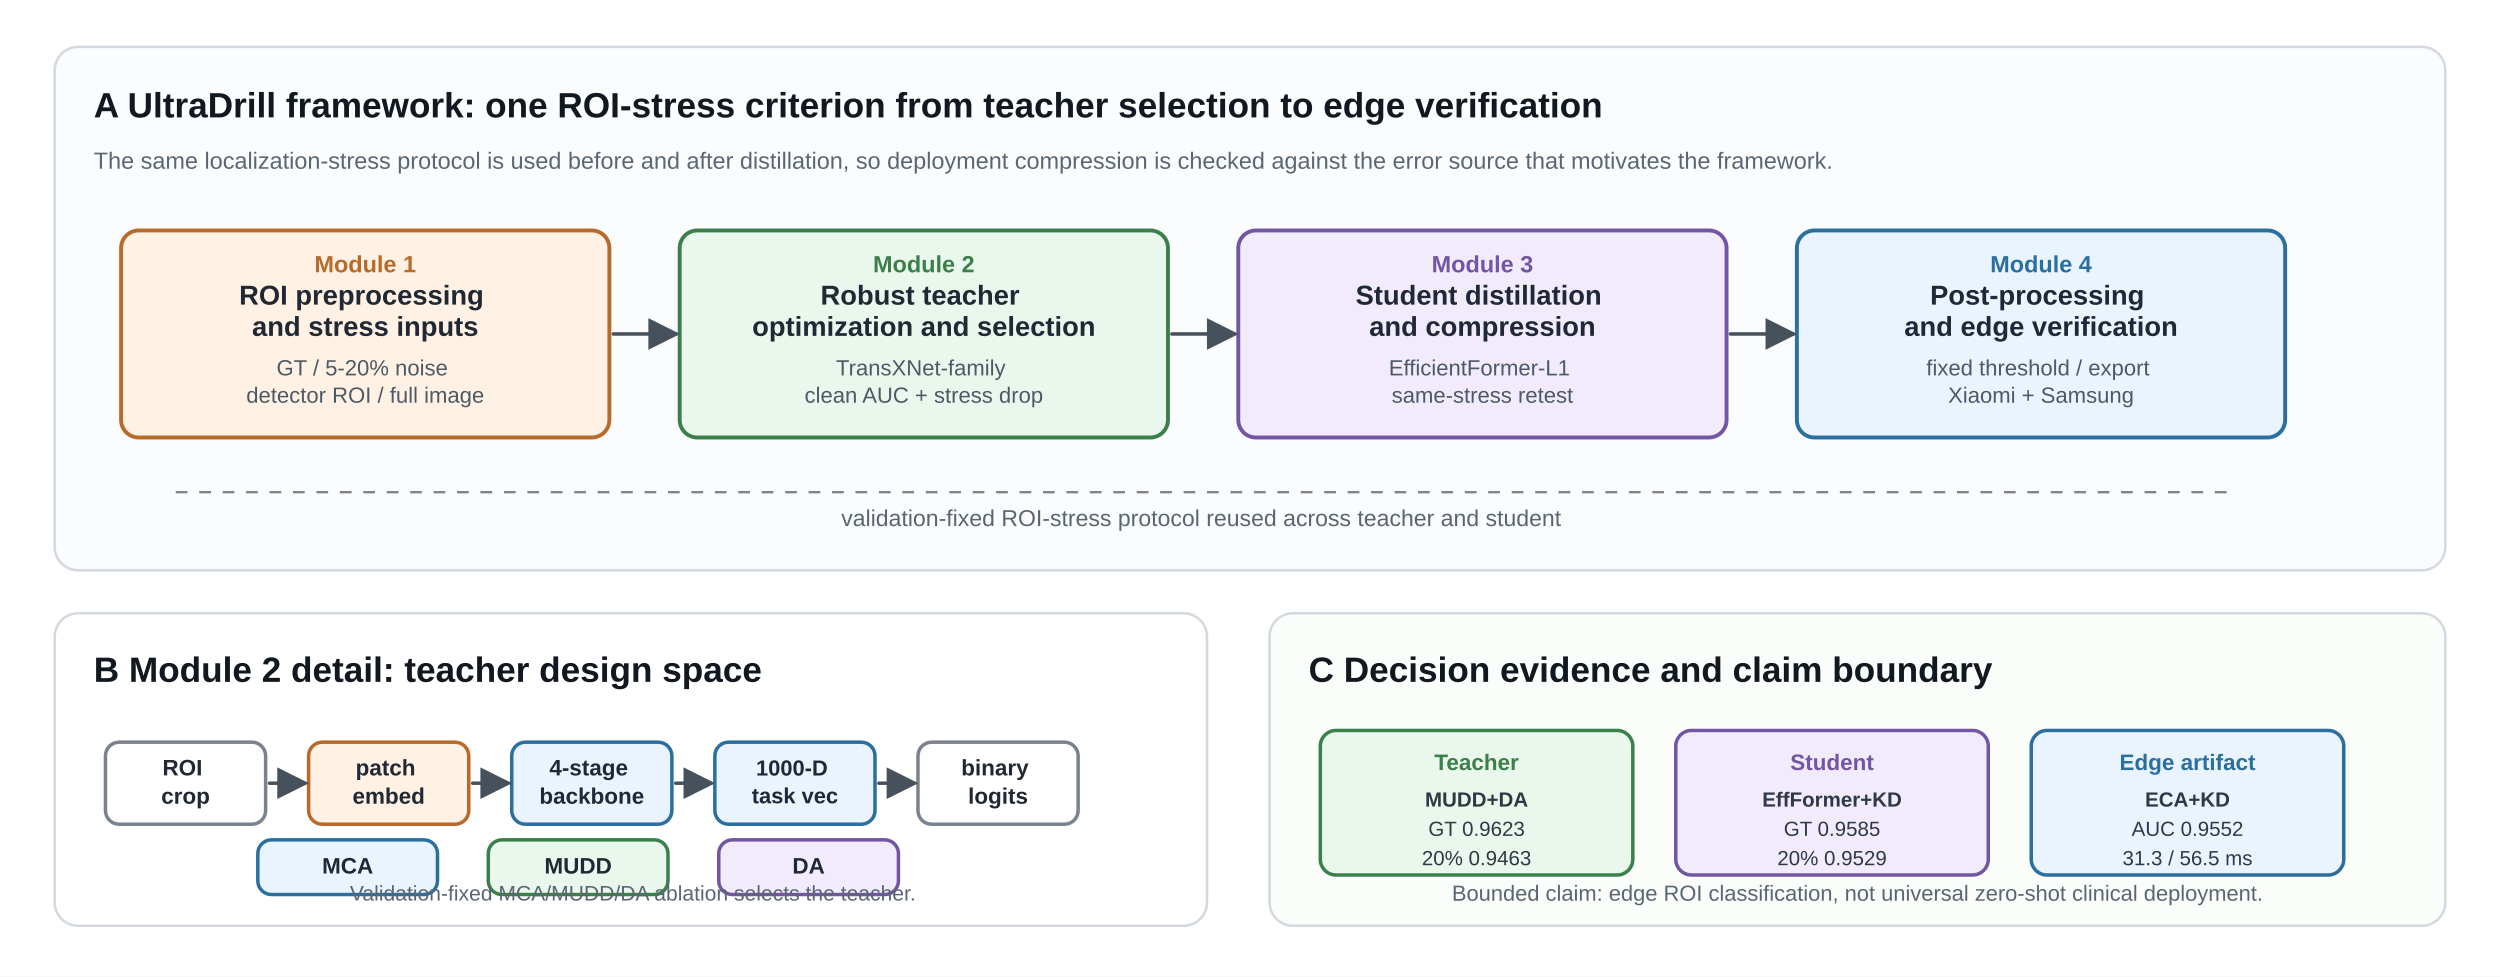
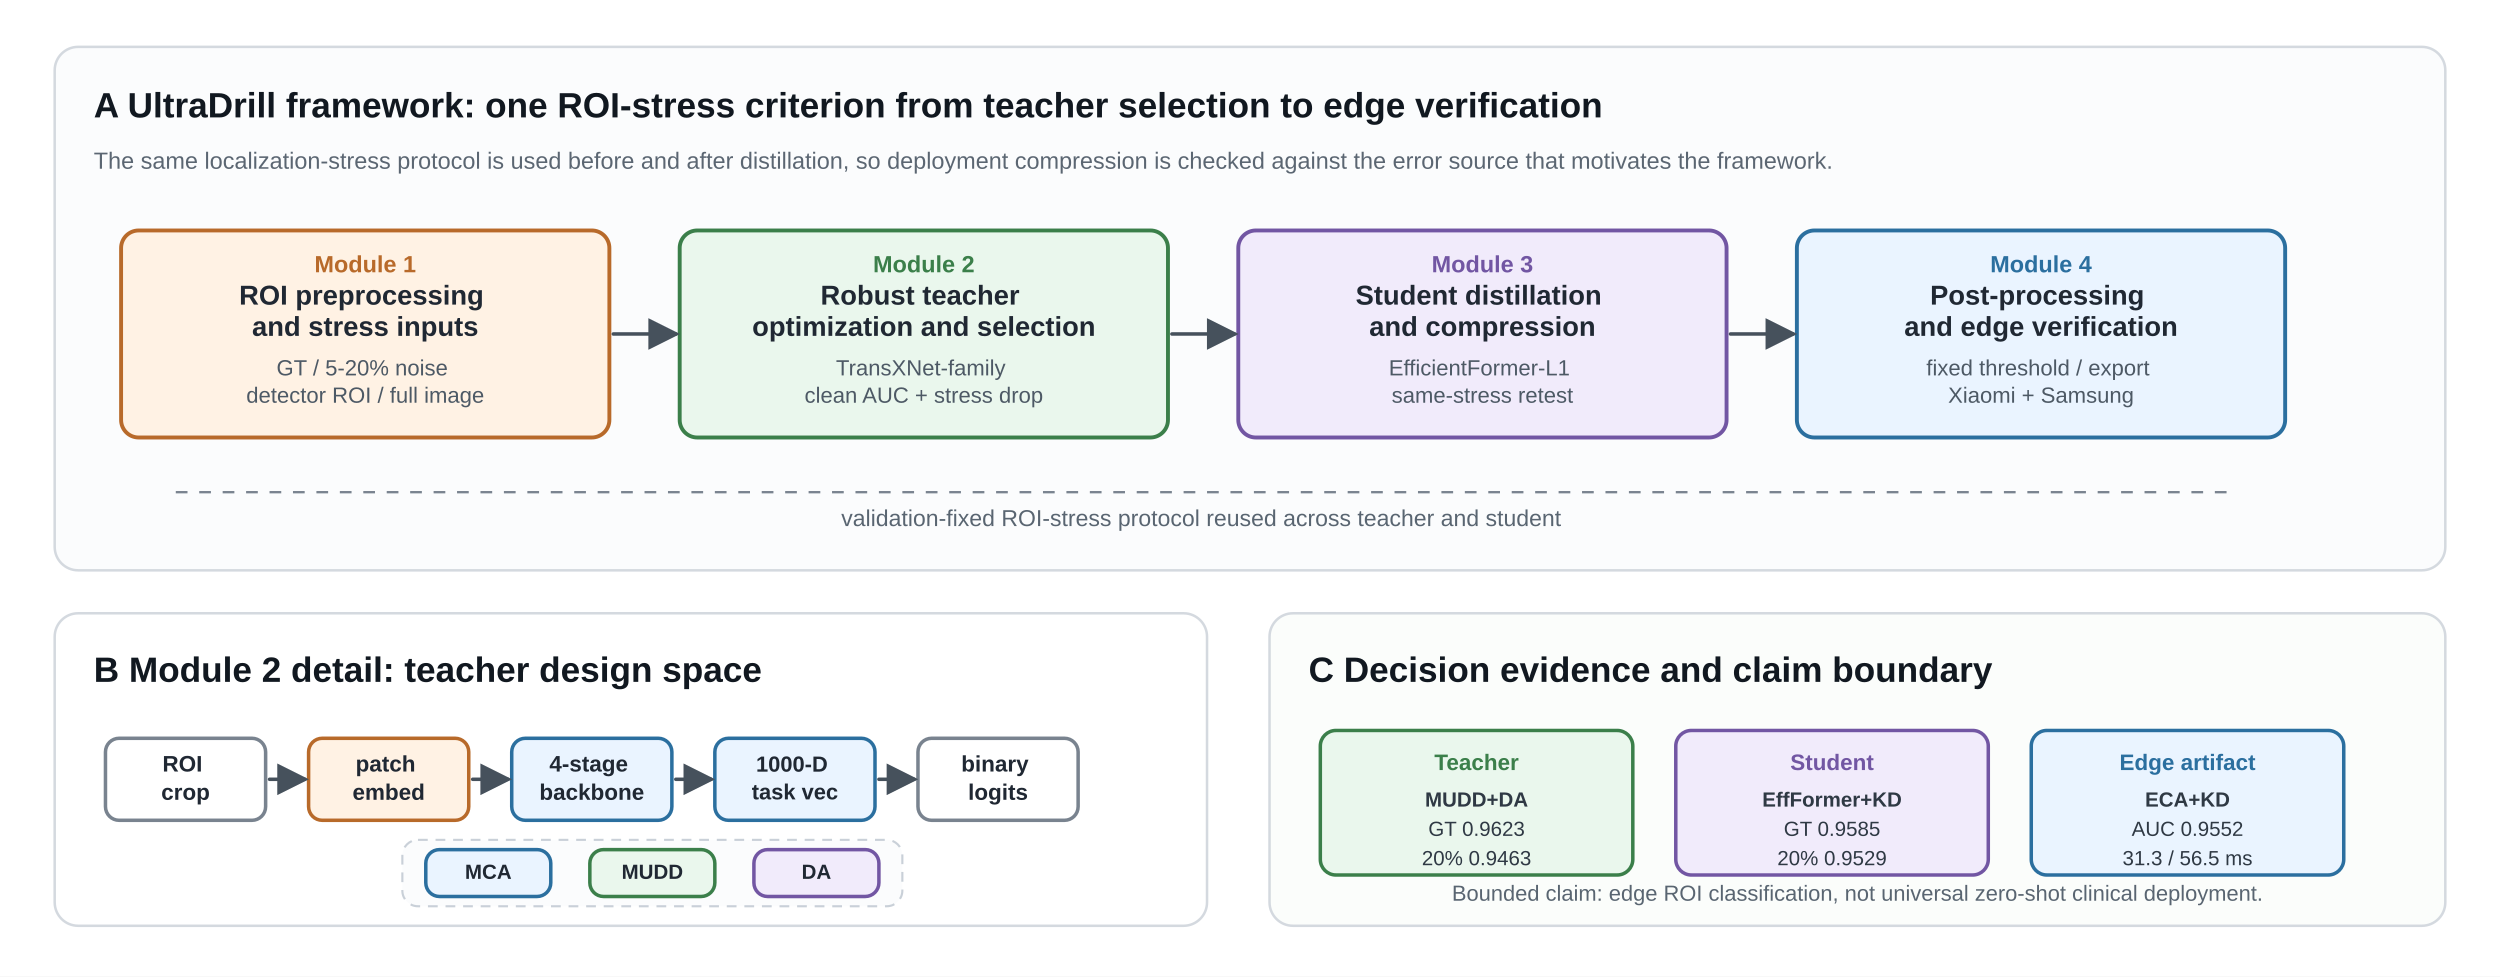
<svg xmlns="http://www.w3.org/2000/svg" width="1280" height="500" viewBox="0 0 1280 500">
  <defs>
    <marker id="arrow" markerWidth="9" markerHeight="9" refX="7.8" refY="4.5" orient="auto">
      <path d="M0,0 L9,4.5 L0,9 Z" fill="#46515c" />
    </marker>
    <style>
    text { font-family: Arial, Helvetica, sans-serif; }
  </style>
  </defs>
  <rect x="0" y="0" width="1280" height="500" fill="#ffffff" />
  <rect class="" x="28" y="24" width="1224" height="268" rx="12" fill="#fbfcfd" stroke="#d4d9df" stroke-width="1.3" />
  <text x="48" y="55.0" text-anchor="start" dominant-baseline="middle" font-size="18" font-weight="700" fill="#111820">
    <tspan x="48" dy="0">A  UltraDrill framework: one ROI-stress criterion from teacher selection to edge verification</tspan>
  </text>
  <text x="48" y="83.0" text-anchor="start" dominant-baseline="middle" font-size="12" font-weight="400" fill="#5b6672">
    <tspan x="48" dy="0">The same localization-stress protocol is used before and after distillation, so deployment compression is checked against the error source that motivates the framework.</tspan>
  </text>
  <rect class="" x="62" y="118" width="250" height="106" rx="9" fill="#fff2e4" stroke="#b86a2a" stroke-width="2.0" />
  <text x="187.0" y="136.0" text-anchor="middle" dominant-baseline="middle" font-size="12" font-weight="700" fill="#b86a2a">
    <tspan x="187.0" dy="0">Module 1</tspan>
  </text>
  <text x="187.0" y="152.0" text-anchor="middle" dominant-baseline="middle" font-size="14" font-weight="700" fill="#202833">
    <tspan x="187.0" dy="0">ROI preprocessing</tspan>
    <tspan x="187.0" dy="16">and stress inputs</tspan>
  </text>
  <text x="187.0" y="189.0" text-anchor="middle" dominant-baseline="middle" font-size="11.3" font-weight="400" fill="#4d5965">
    <tspan x="187.0" dy="0">GT / 5-20% noise</tspan>
    <tspan x="187.0" dy="14">detector ROI / full image</tspan>
  </text>
  <rect class="" x="348" y="118" width="250" height="106" rx="9" fill="#eaf7ed" stroke="#3b7f4a" stroke-width="2.0" />
  <text x="473.0" y="136.0" text-anchor="middle" dominant-baseline="middle" font-size="12" font-weight="700" fill="#3b7f4a">
    <tspan x="473.0" dy="0">Module 2</tspan>
  </text>
  <text x="473.0" y="152.0" text-anchor="middle" dominant-baseline="middle" font-size="14" font-weight="700" fill="#202833">
    <tspan x="473.0" dy="0">Robust teacher</tspan>
    <tspan x="473.0" dy="16">optimization and selection</tspan>
  </text>
  <text x="473.0" y="189.0" text-anchor="middle" dominant-baseline="middle" font-size="11.3" font-weight="400" fill="#4d5965">
    <tspan x="473.0" dy="0">TransXNet-family</tspan>
    <tspan x="473.0" dy="14">clean AUC + stress drop</tspan>
  </text>
  <rect class="" x="634" y="118" width="250" height="106" rx="9" fill="#f1ebfb" stroke="#7256a3" stroke-width="2.0" />
  <text x="759.0" y="136.0" text-anchor="middle" dominant-baseline="middle" font-size="12" font-weight="700" fill="#7256a3">
    <tspan x="759.0" dy="0">Module 3</tspan>
  </text>
  <text x="759.0" y="152.0" text-anchor="middle" dominant-baseline="middle" font-size="14" font-weight="700" fill="#202833">
    <tspan x="759.0" dy="0">Student distillation</tspan>
    <tspan x="759.0" dy="16">and compression</tspan>
  </text>
  <text x="759.0" y="189.0" text-anchor="middle" dominant-baseline="middle" font-size="11.3" font-weight="400" fill="#4d5965">
    <tspan x="759.0" dy="0">EfficientFormer-L1</tspan>
    <tspan x="759.0" dy="14">same-stress retest</tspan>
  </text>
  <rect class="" x="920" y="118" width="250" height="106" rx="9" fill="#eaf4ff" stroke="#2b6f9f" stroke-width="2.0" />
  <text x="1045.0" y="136.0" text-anchor="middle" dominant-baseline="middle" font-size="12" font-weight="700" fill="#2b6f9f">
    <tspan x="1045.0" dy="0">Module 4</tspan>
  </text>
  <text x="1045.0" y="152.0" text-anchor="middle" dominant-baseline="middle" font-size="14" font-weight="700" fill="#202833">
    <tspan x="1045.0" dy="0">Post-processing</tspan>
    <tspan x="1045.0" dy="16">and edge verification</tspan>
  </text>
  <text x="1045.0" y="189.0" text-anchor="middle" dominant-baseline="middle" font-size="11.3" font-weight="400" fill="#4d5965">
    <tspan x="1045.0" dy="0">fixed threshold / export</tspan>
    <tspan x="1045.0" dy="14">Xiaomi + Samsung</tspan>
  </text>
  <line x1="314" y1="171" x2="346" y2="171" stroke="#46515c" stroke-width="1.8" stroke-linecap="round" marker-end="url(#arrow)" />
  <line x1="600" y1="171" x2="632" y2="171" stroke="#46515c" stroke-width="1.8" stroke-linecap="round" marker-end="url(#arrow)" />
  <line x1="886" y1="171" x2="918" y2="171" stroke="#46515c" stroke-width="1.8" stroke-linecap="round" marker-end="url(#arrow)" />
  <line x1="90" y1="252" x2="1140" y2="252" stroke="#7a8490" stroke-width="1.2" stroke-dasharray="6 6" />
  <text x="615" y="266.0" text-anchor="middle" dominant-baseline="middle" font-size="11.8" font-weight="400" fill="#596571">
    <tspan x="615" dy="0">validation-fixed ROI-stress protocol reused across teacher and student</tspan>
  </text>
  <rect class="" x="28" y="314" width="590" height="160" rx="12" fill="#ffffff" stroke="#d4d9df" stroke-width="1.3" />
  <text x="48" y="344.0" text-anchor="start" dominant-baseline="middle" font-size="18" font-weight="700" fill="#111820">
    <tspan x="48" dy="0">B  Module 2 detail: teacher design space</tspan>
  </text>
-   <rect class="" x="54" y="380" width="82" height="42" rx="7" fill="#ffffff" stroke="#79838f" stroke-width="1.8" />
-   <text x="95.0" y="393.75" text-anchor="middle" dominant-baseline="middle" font-size="11.5" font-weight="600" fill="#202833">
+   <rect class="" x="54" y="378" width="82" height="42" rx="7" fill="#ffffff" stroke="#79838f" stroke-width="1.8" />
+   <text x="95.0" y="391.75" text-anchor="middle" dominant-baseline="middle" font-size="11.5" font-weight="600" fill="#202833">
    <tspan x="95.0" dy="0">ROI</tspan>
    <tspan x="95.0" dy="14.5">crop</tspan>
  </text>
-   <rect class="" x="158" y="380" width="82" height="42" rx="7" fill="#fff2e4" stroke="#b86a2a" stroke-width="1.8" />
-   <text x="199.0" y="393.75" text-anchor="middle" dominant-baseline="middle" font-size="11.5" font-weight="600" fill="#202833">
+   <rect class="" x="158" y="378" width="82" height="42" rx="7" fill="#fff2e4" stroke="#b86a2a" stroke-width="1.8" />
+   <text x="199.0" y="391.75" text-anchor="middle" dominant-baseline="middle" font-size="11.5" font-weight="600" fill="#202833">
    <tspan x="199.0" dy="0">patch</tspan>
    <tspan x="199.0" dy="14.5">embed</tspan>
  </text>
-   <rect class="" x="262" y="380" width="82" height="42" rx="7" fill="#eaf4ff" stroke="#2b6f9f" stroke-width="1.8" />
-   <text x="303.0" y="393.75" text-anchor="middle" dominant-baseline="middle" font-size="11.5" font-weight="700" fill="#202833">
+   <rect class="" x="262" y="378" width="82" height="42" rx="7" fill="#eaf4ff" stroke="#2b6f9f" stroke-width="1.8" />
+   <text x="303.0" y="391.75" text-anchor="middle" dominant-baseline="middle" font-size="11.5" font-weight="700" fill="#202833">
    <tspan x="303.0" dy="0">4-stage</tspan>
    <tspan x="303.0" dy="14.5">backbone</tspan>
  </text>
-   <rect class="" x="366" y="380" width="82" height="42" rx="7" fill="#eaf4ff" stroke="#2b6f9f" stroke-width="1.8" />
-   <text x="407.0" y="393.9" text-anchor="middle" dominant-baseline="middle" font-size="11.2" font-weight="600" fill="#202833">
+   <rect class="" x="366" y="378" width="82" height="42" rx="7" fill="#eaf4ff" stroke="#2b6f9f" stroke-width="1.8" />
+   <text x="407.0" y="391.9" text-anchor="middle" dominant-baseline="middle" font-size="11.2" font-weight="600" fill="#202833">
    <tspan x="407.0" dy="0">1000-D</tspan>
    <tspan x="407.0" dy="14.2">task vec</tspan>
  </text>
-   <rect class="" x="470" y="380" width="82" height="42" rx="7" fill="#ffffff" stroke="#79838f" stroke-width="1.8" />
-   <text x="511.0" y="393.75" text-anchor="middle" dominant-baseline="middle" font-size="11.5" font-weight="600" fill="#202833">
+   <rect class="" x="470" y="378" width="82" height="42" rx="7" fill="#ffffff" stroke="#79838f" stroke-width="1.8" />
+   <text x="511.0" y="391.75" text-anchor="middle" dominant-baseline="middle" font-size="11.5" font-weight="600" fill="#202833">
    <tspan x="511.0" dy="0">binary</tspan>
    <tspan x="511.0" dy="14.5">logits</tspan>
  </text>
-   <line x1="138" y1="401" x2="156" y2="401" stroke="#46515c" stroke-width="1.8" stroke-linecap="round" marker-end="url(#arrow)" />
-   <line x1="242" y1="401" x2="260" y2="401" stroke="#46515c" stroke-width="1.8" stroke-linecap="round" marker-end="url(#arrow)" />
-   <line x1="346" y1="401" x2="364" y2="401" stroke="#46515c" stroke-width="1.8" stroke-linecap="round" marker-end="url(#arrow)" />
-   <line x1="450" y1="401" x2="468" y2="401" stroke="#46515c" stroke-width="1.8" stroke-linecap="round" marker-end="url(#arrow)" />
-   <rect class="" x="132" y="430" width="92" height="28" rx="7" fill="#eaf4ff" stroke="#2b6f9f" stroke-width="1.8" />
-   <text x="178.0" y="444.0" text-anchor="middle" dominant-baseline="middle" font-size="11.5" font-weight="700" fill="#202833">
-     <tspan x="178.0" dy="0">MCA</tspan>
+   <line x1="138" y1="399" x2="156" y2="399" stroke="#46515c" stroke-width="1.8" stroke-linecap="round" marker-end="url(#arrow)" />
+   <line x1="242" y1="399" x2="260" y2="399" stroke="#46515c" stroke-width="1.8" stroke-linecap="round" marker-end="url(#arrow)" />
+   <line x1="346" y1="399" x2="364" y2="399" stroke="#46515c" stroke-width="1.8" stroke-linecap="round" marker-end="url(#arrow)" />
+   <line x1="450" y1="399" x2="468" y2="399" stroke="#46515c" stroke-width="1.8" stroke-linecap="round" marker-end="url(#arrow)" />
+   <rect x="206" y="430" width="256" height="34" rx="8" fill="#fbfcfd" stroke="#c9d0d8" stroke-width="1.1" stroke-dasharray="5 4" />
+   <rect class="" x="218" y="435" width="64" height="24" rx="7" fill="#eaf4ff" stroke="#2b6f9f" stroke-width="1.8" />
+   <text x="250.0" y="447.0" text-anchor="middle" dominant-baseline="middle" font-size="10.5" font-weight="700" fill="#202833">
+     <tspan x="250.0" dy="0">MCA</tspan>
  </text>
-   <rect class="" x="250" y="430" width="92" height="28" rx="7" fill="#eaf7ed" stroke="#3b7f4a" stroke-width="1.8" />
-   <text x="296.0" y="444.0" text-anchor="middle" dominant-baseline="middle" font-size="11.5" font-weight="700" fill="#202833">
-     <tspan x="296.0" dy="0">MUDD</tspan>
+   <rect class="" x="302" y="435" width="64" height="24" rx="7" fill="#eaf7ed" stroke="#3b7f4a" stroke-width="1.8" />
+   <text x="334.0" y="447.0" text-anchor="middle" dominant-baseline="middle" font-size="10.5" font-weight="700" fill="#202833">
+     <tspan x="334.0" dy="0">MUDD</tspan>
  </text>
-   <rect class="" x="368" y="430" width="92" height="28" rx="7" fill="#f1ebfb" stroke="#7256a3" stroke-width="1.8" />
-   <text x="414.0" y="444.0" text-anchor="middle" dominant-baseline="middle" font-size="11.5" font-weight="700" fill="#202833">
-     <tspan x="414.0" dy="0">DA</tspan>
-   </text>
-   <text x="324" y="458.0" text-anchor="middle" dominant-baseline="middle" font-size="10.8" font-weight="400" fill="#596571">
-     <tspan x="324" dy="0">Validation-fixed MCA/MUDD/DA ablation selects the teacher.</tspan>
+   <rect class="" x="386" y="435" width="64" height="24" rx="7" fill="#f1ebfb" stroke="#7256a3" stroke-width="1.8" />
+   <text x="418.0" y="447.0" text-anchor="middle" dominant-baseline="middle" font-size="10.5" font-weight="700" fill="#202833">
+     <tspan x="418.0" dy="0">DA</tspan>
  </text>
  <rect class="" x="650" y="314" width="602" height="160" rx="12" fill="#fbfdfb" stroke="#d4d9df" stroke-width="1.3" />
  <text x="670" y="344.0" text-anchor="start" dominant-baseline="middle" font-size="18" font-weight="700" fill="#111820">
    <tspan x="670" dy="0">C  Decision evidence and claim boundary</tspan>
  </text>
  <rect class="" x="676" y="374" width="160" height="74" rx="8" fill="#eaf7ed" stroke="#3b7f4a" stroke-width="1.8" />
  <text x="756.0" y="391.0" text-anchor="middle" dominant-baseline="middle" font-size="11.5" font-weight="700" fill="#3b7f4a">
    <tspan x="756.0" dy="0">Teacher</tspan>
  </text>
  <text x="756.0" y="410.0" text-anchor="middle" dominant-baseline="middle" font-size="10.5" font-weight="600" fill="#2f3944">
    <tspan x="756.0" dy="0">MUDD+DA</tspan>
  </text>
  <text x="756.0" y="425.0" text-anchor="middle" dominant-baseline="middle" font-size="10.5" font-weight="400" fill="#2f3944">
    <tspan x="756.0" dy="0">GT 0.9623</tspan>
  </text>
  <text x="756.0" y="440.0" text-anchor="middle" dominant-baseline="middle" font-size="10.5" font-weight="400" fill="#2f3944">
    <tspan x="756.0" dy="0">20% 0.9463</tspan>
  </text>
  <rect class="" x="858" y="374" width="160" height="74" rx="8" fill="#f1ebfb" stroke="#7256a3" stroke-width="1.8" />
  <text x="938.0" y="391.0" text-anchor="middle" dominant-baseline="middle" font-size="11.5" font-weight="700" fill="#7256a3">
    <tspan x="938.0" dy="0">Student</tspan>
  </text>
  <text x="938.0" y="410.0" text-anchor="middle" dominant-baseline="middle" font-size="10.5" font-weight="600" fill="#2f3944">
    <tspan x="938.0" dy="0">EffFormer+KD</tspan>
  </text>
  <text x="938.0" y="425.0" text-anchor="middle" dominant-baseline="middle" font-size="10.5" font-weight="400" fill="#2f3944">
    <tspan x="938.0" dy="0">GT 0.9585</tspan>
  </text>
  <text x="938.0" y="440.0" text-anchor="middle" dominant-baseline="middle" font-size="10.5" font-weight="400" fill="#2f3944">
    <tspan x="938.0" dy="0">20% 0.9529</tspan>
  </text>
  <rect class="" x="1040" y="374" width="160" height="74" rx="8" fill="#eaf4ff" stroke="#2b6f9f" stroke-width="1.8" />
  <text x="1120.0" y="391.0" text-anchor="middle" dominant-baseline="middle" font-size="11.5" font-weight="700" fill="#2b6f9f">
    <tspan x="1120.0" dy="0">Edge artifact</tspan>
  </text>
  <text x="1120.0" y="410.0" text-anchor="middle" dominant-baseline="middle" font-size="10.5" font-weight="600" fill="#2f3944">
    <tspan x="1120.0" dy="0">ECA+KD</tspan>
  </text>
  <text x="1120.0" y="425.0" text-anchor="middle" dominant-baseline="middle" font-size="10.5" font-weight="400" fill="#2f3944">
    <tspan x="1120.0" dy="0">AUC 0.9552</tspan>
  </text>
  <text x="1120.0" y="440.0" text-anchor="middle" dominant-baseline="middle" font-size="10.5" font-weight="400" fill="#2f3944">
    <tspan x="1120.0" dy="0">31.3 / 56.5 ms</tspan>
  </text>
  <text x="951" y="458.0" text-anchor="middle" dominant-baseline="middle" font-size="11.2" font-weight="400" fill="#596571">
    <tspan x="951" dy="0">Bounded claim: edge ROI classification, not universal zero-shot clinical deployment.</tspan>
  </text>
</svg>
